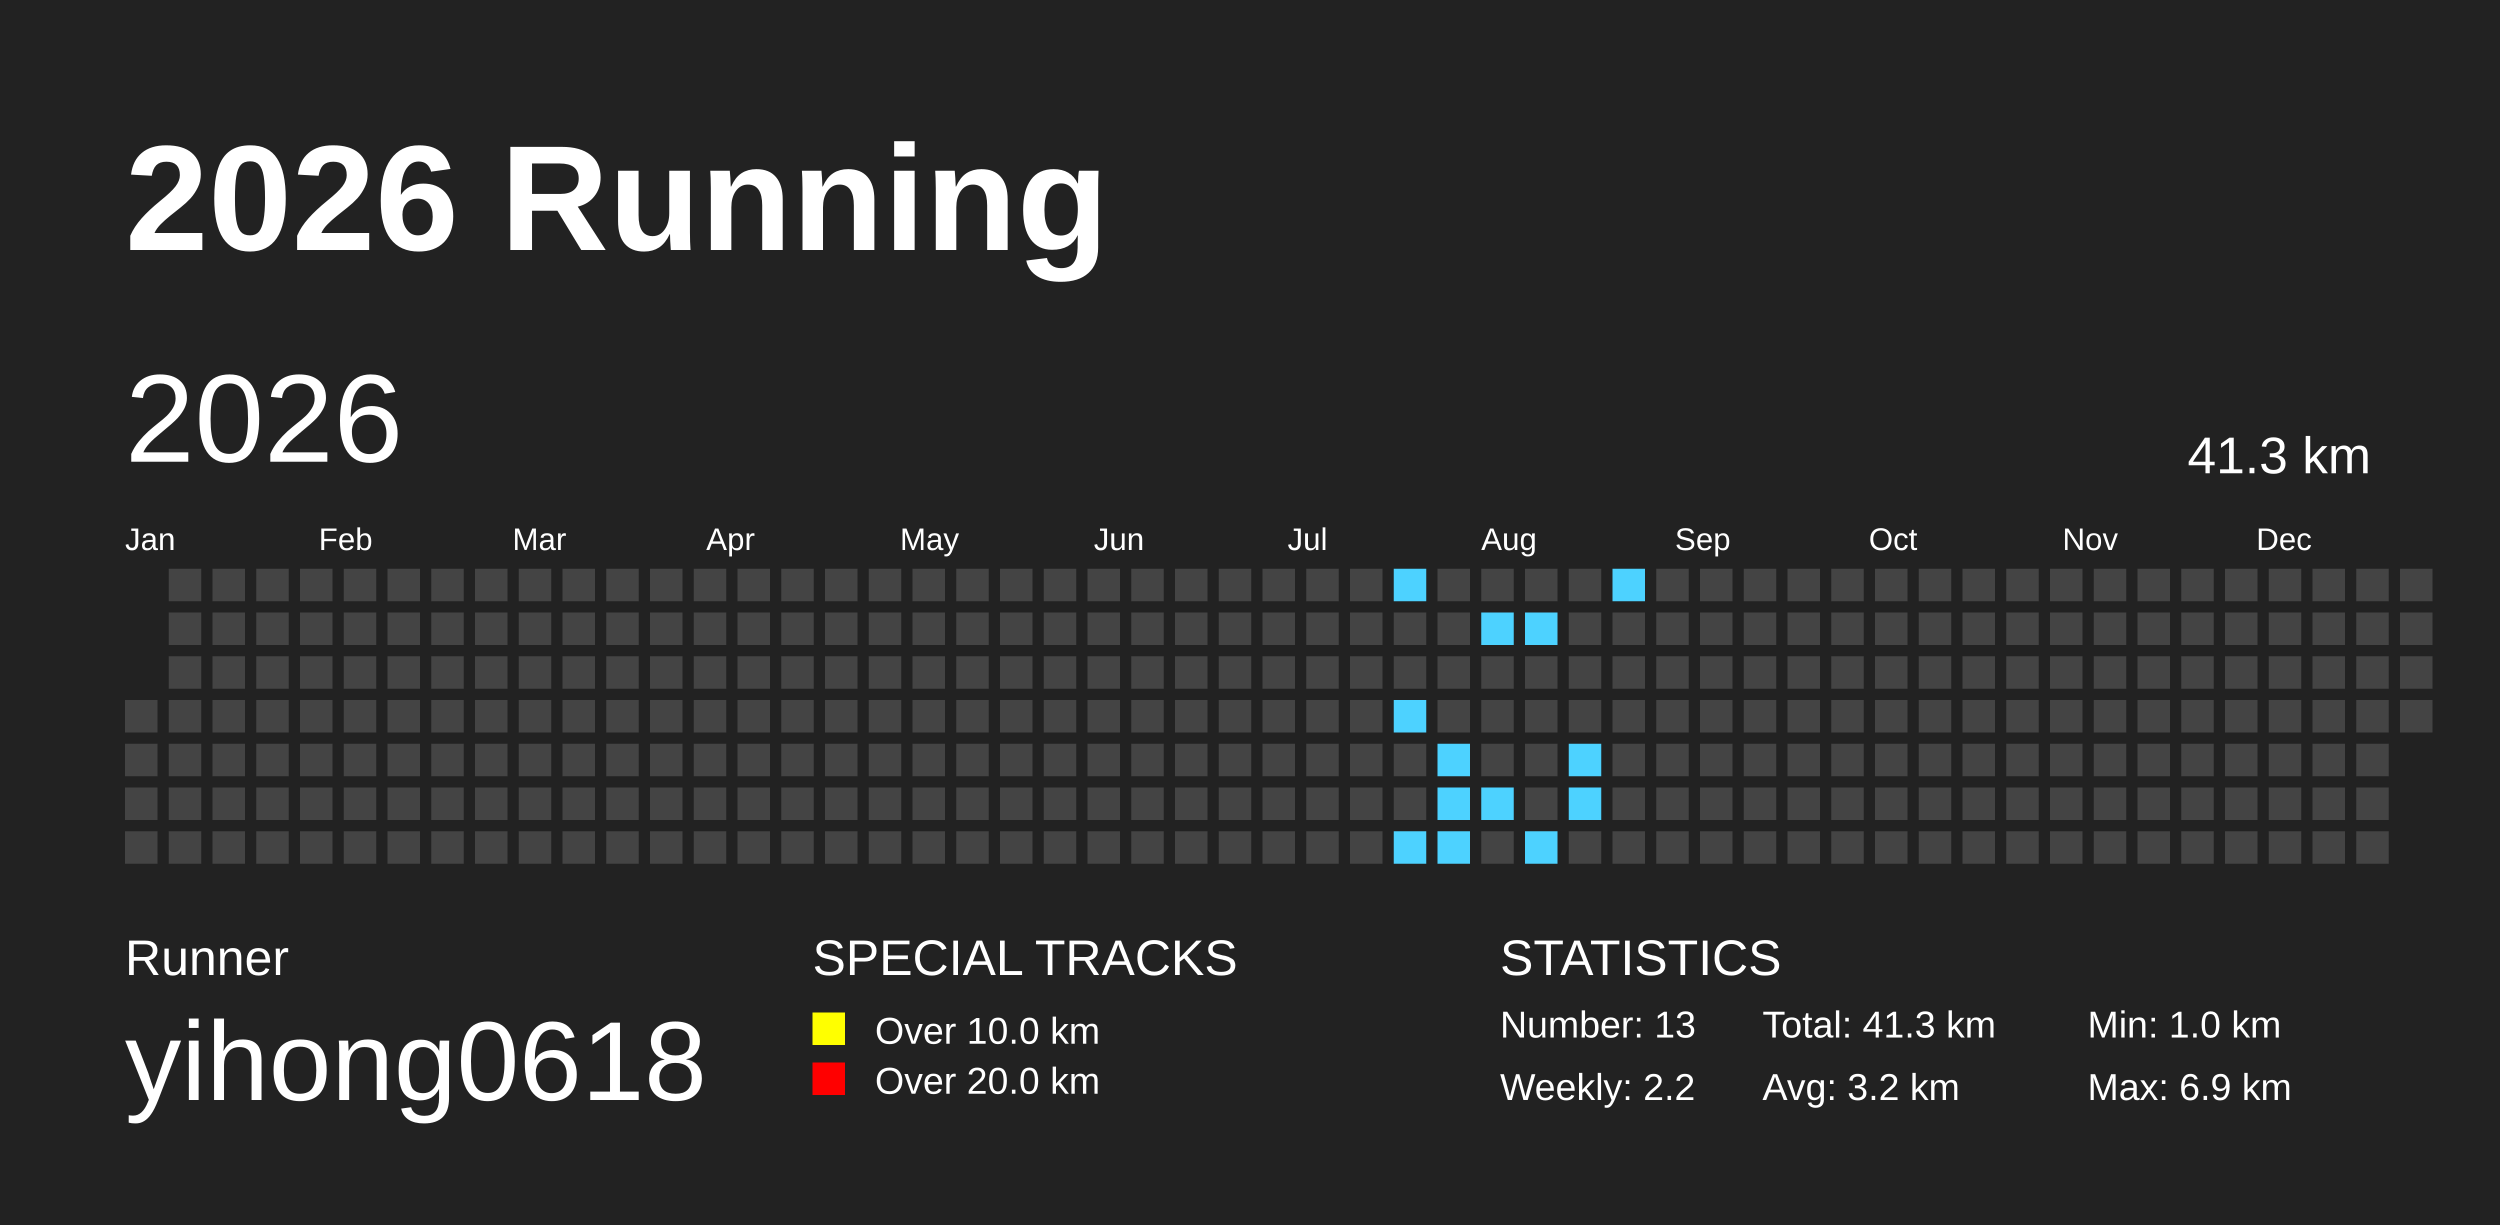
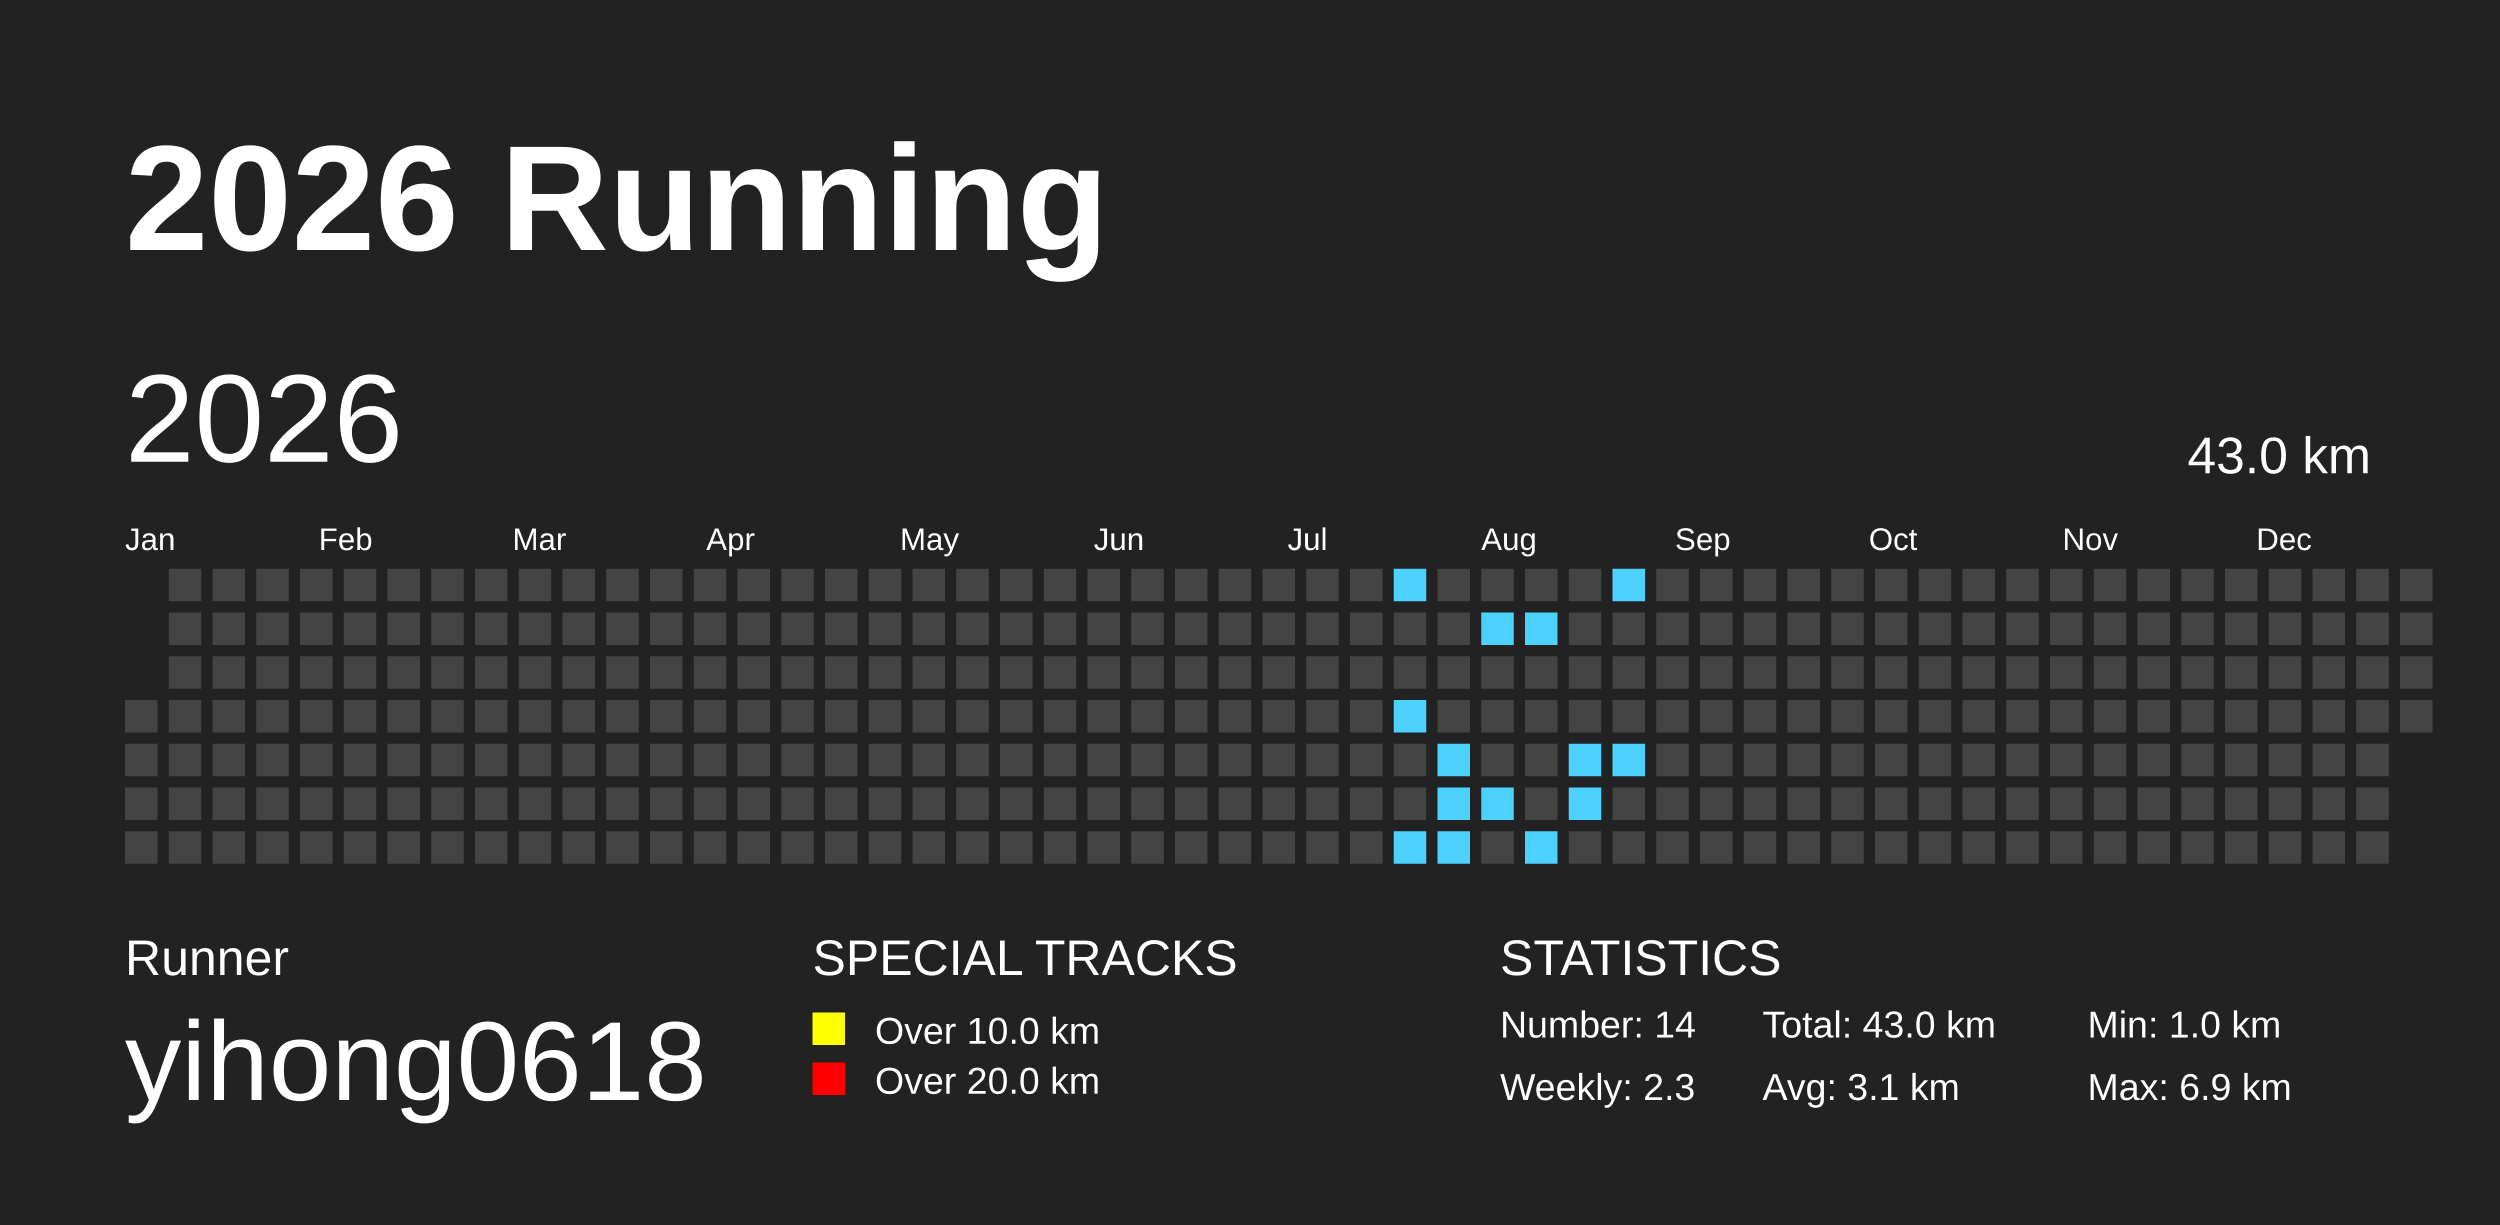
<svg xmlns="http://www.w3.org/2000/svg" baseProfile="full" height="98mm" version="1.1" viewBox="0,0,200,98" width="200mm">
  <defs />
  <rect fill="#222222" height="98" width="200" x="0" y="0" />
  <text fill="#FFFFFF" style="font-size:12px; font-family:Arial; font-weight:bold;" x="10" y="20">2026 Running</text>
  <text fill="#FFFFFF" style="font-size:4px; font-family:Arial" x="10" y="78">Runner</text>
  <text fill="#FFFFFF" style="font-size:9px; font-family:Arial" x="10" y="88">yihong0618</text>
  <text fill="#FFFFFF" style="font-size:4px; font-family:Arial" x="65" y="78">SPECIAL TRACKS</text>
  <rect fill="yellow" height="2.6" width="2.6" x="65" y="81" />
  <text fill="#FFFFFF" style="font-size:3px; font-family:Arial" x="70" y="83.5">Over 10.0 km</text>
  <rect fill="red" height="2.6" width="2.6" x="65" y="85" />
  <text fill="#FFFFFF" style="font-size:3px; font-family:Arial" x="70" y="87.5">Over 20.0 km</text>
  <text fill="#FFFFFF" style="font-size:4px; font-family:Arial" x="120" y="78">STATISTICS</text>
-   <text fill="#FFFFFF" style="font-size:3px; font-family:Arial" x="120" y="83">Number: 13</text>
-   <text fill="#FFFFFF" style="font-size:3px; font-family:Arial" x="120" y="88">Weekly: 2.2</text>
-   <text fill="#FFFFFF" style="font-size:3px; font-family:Arial" x="141" y="83">Total: 41.3 km</text>
-   <text fill="#FFFFFF" style="font-size:3px; font-family:Arial" x="141" y="88">Avg: 3.2 km</text>
+   <text fill="#FFFFFF" style="font-size:3px; font-family:Arial" x="120" y="83">Number: 14</text>
+   <text fill="#FFFFFF" style="font-size:3px; font-family:Arial" x="120" y="88">Weekly: 2.3</text>
+   <text fill="#FFFFFF" style="font-size:3px; font-family:Arial" x="141" y="83">Total: 43.0 km</text>
+   <text fill="#FFFFFF" style="font-size:3px; font-family:Arial" x="141" y="88">Avg: 3.1 km</text>
  <text fill="#FFFFFF" style="font-size:3px; font-family:Arial" x="167" y="83">Min: 1.0 km</text>
  <text fill="#FFFFFF" style="font-size:3px; font-family:Arial" x="167" y="88">Max: 6.9 km</text>
  <text dominant-baseline="hanging" fill="#FFFFFF" style="font-size:10.0px; font-family:Arial;" x="10" y="30">2026</text>
-   <text dominant-baseline="hanging" fill="#FFFFFF" style="font-size:4.125px; font-family:Arial;" x="175" y="35">41.3 km</text>
+   <text dominant-baseline="hanging" fill="#FFFFFF" style="font-size:4.125px; font-family:Arial;" x="175" y="35">43.0 km</text>
  <text fill="#FFFFFF" style="font-size:2.5px; font-family:Arial" x="10.0" y="44">Jan</text>
  <text fill="#FFFFFF" style="font-size:2.5px; font-family:Arial" x="25.5" y="44">Feb</text>
  <text fill="#FFFFFF" style="font-size:2.5px; font-family:Arial" x="41.0" y="44">Mar</text>
  <text fill="#FFFFFF" style="font-size:2.5px; font-family:Arial" x="56.5" y="44">Apr</text>
  <text fill="#FFFFFF" style="font-size:2.5px; font-family:Arial" x="72.0" y="44">May</text>
  <text fill="#FFFFFF" style="font-size:2.5px; font-family:Arial" x="87.5" y="44">Jun</text>
  <text fill="#FFFFFF" style="font-size:2.5px; font-family:Arial" x="103.0" y="44">Jul</text>
  <text fill="#FFFFFF" style="font-size:2.5px; font-family:Arial" x="118.5" y="44">Aug</text>
  <text fill="#FFFFFF" style="font-size:2.5px; font-family:Arial" x="134.0" y="44">Sep</text>
  <text fill="#FFFFFF" style="font-size:2.5px; font-family:Arial" x="149.5" y="44">Oct</text>
  <text fill="#FFFFFF" style="font-size:2.5px; font-family:Arial" x="165.0" y="44">Nov</text>
  <text fill="#FFFFFF" style="font-size:2.5px; font-family:Arial" x="180.5" y="44">Dec</text>
  <rect fill="#444444" height="2.6" width="2.6" x="10.0" y="56.0" />
  <rect fill="#444444" height="2.6" width="2.6" x="10.0" y="59.5" />
  <rect fill="#444444" height="2.6" width="2.6" x="10.0" y="63.0" />
  <rect fill="#444444" height="2.6" width="2.6" x="10.0" y="66.5" />
  <rect fill="#444444" height="2.6" width="2.6" x="13.5" y="45.5" />
  <rect fill="#444444" height="2.6" width="2.6" x="13.5" y="49.0" />
  <rect fill="#444444" height="2.6" width="2.6" x="13.5" y="52.5" />
  <rect fill="#444444" height="2.6" width="2.6" x="13.5" y="56.0" />
  <rect fill="#444444" height="2.6" width="2.6" x="13.5" y="59.5" />
  <rect fill="#444444" height="2.6" width="2.6" x="13.5" y="63.0" />
  <rect fill="#444444" height="2.6" width="2.6" x="13.5" y="66.5" />
  <rect fill="#444444" height="2.6" width="2.6" x="17.0" y="45.5" />
  <rect fill="#444444" height="2.6" width="2.6" x="17.0" y="49.0" />
  <rect fill="#444444" height="2.6" width="2.6" x="17.0" y="52.5" />
  <rect fill="#444444" height="2.6" width="2.6" x="17.0" y="56.0" />
  <rect fill="#444444" height="2.6" width="2.6" x="17.0" y="59.5" />
  <rect fill="#444444" height="2.6" width="2.6" x="17.0" y="63.0" />
  <rect fill="#444444" height="2.6" width="2.6" x="17.0" y="66.5" />
  <rect fill="#444444" height="2.6" width="2.6" x="20.5" y="45.5" />
  <rect fill="#444444" height="2.6" width="2.6" x="20.5" y="49.0" />
  <rect fill="#444444" height="2.6" width="2.6" x="20.5" y="52.5" />
  <rect fill="#444444" height="2.6" width="2.6" x="20.5" y="56.0" />
  <rect fill="#444444" height="2.6" width="2.6" x="20.5" y="59.5" />
  <rect fill="#444444" height="2.6" width="2.6" x="20.5" y="63.0" />
  <rect fill="#444444" height="2.6" width="2.6" x="20.5" y="66.5" />
  <rect fill="#444444" height="2.6" width="2.6" x="24.0" y="45.5" />
  <rect fill="#444444" height="2.6" width="2.6" x="24.0" y="49.0" />
  <rect fill="#444444" height="2.6" width="2.6" x="24.0" y="52.5" />
  <rect fill="#444444" height="2.6" width="2.6" x="24.0" y="56.0" />
  <rect fill="#444444" height="2.6" width="2.6" x="24.0" y="59.5" />
  <rect fill="#444444" height="2.6" width="2.6" x="24.0" y="63.0" />
  <rect fill="#444444" height="2.6" width="2.6" x="24.0" y="66.5" />
  <rect fill="#444444" height="2.6" width="2.6" x="27.5" y="45.5" />
  <rect fill="#444444" height="2.6" width="2.6" x="27.5" y="49.0" />
  <rect fill="#444444" height="2.6" width="2.6" x="27.5" y="52.5" />
  <rect fill="#444444" height="2.6" width="2.6" x="27.5" y="56.0" />
  <rect fill="#444444" height="2.6" width="2.6" x="27.5" y="59.5" />
  <rect fill="#444444" height="2.6" width="2.6" x="27.5" y="63.0" />
  <rect fill="#444444" height="2.6" width="2.6" x="27.5" y="66.5" />
  <rect fill="#444444" height="2.6" width="2.6" x="31.0" y="45.5" />
  <rect fill="#444444" height="2.6" width="2.6" x="31.0" y="49.0" />
  <rect fill="#444444" height="2.6" width="2.6" x="31.0" y="52.5" />
  <rect fill="#444444" height="2.6" width="2.6" x="31.0" y="56.0" />
  <rect fill="#444444" height="2.6" width="2.6" x="31.0" y="59.5" />
  <rect fill="#444444" height="2.6" width="2.6" x="31.0" y="63.0" />
  <rect fill="#444444" height="2.6" width="2.6" x="31.0" y="66.5" />
  <rect fill="#444444" height="2.6" width="2.6" x="34.5" y="45.5" />
  <rect fill="#444444" height="2.6" width="2.6" x="34.5" y="49.0" />
  <rect fill="#444444" height="2.6" width="2.6" x="34.5" y="52.5" />
  <rect fill="#444444" height="2.6" width="2.6" x="34.5" y="56.0" />
  <rect fill="#444444" height="2.6" width="2.6" x="34.5" y="59.5" />
  <rect fill="#444444" height="2.6" width="2.6" x="34.5" y="63.0" />
  <rect fill="#444444" height="2.6" width="2.6" x="34.5" y="66.5" />
  <rect fill="#444444" height="2.6" width="2.6" x="38.0" y="45.5" />
  <rect fill="#444444" height="2.6" width="2.6" x="38.0" y="49.0" />
  <rect fill="#444444" height="2.6" width="2.6" x="38.0" y="52.5" />
  <rect fill="#444444" height="2.6" width="2.6" x="38.0" y="56.0" />
  <rect fill="#444444" height="2.6" width="2.6" x="38.0" y="59.5" />
  <rect fill="#444444" height="2.6" width="2.6" x="38.0" y="63.0" />
  <rect fill="#444444" height="2.6" width="2.6" x="38.0" y="66.5" />
  <rect fill="#444444" height="2.6" width="2.6" x="41.5" y="45.5" />
  <rect fill="#444444" height="2.6" width="2.6" x="41.5" y="49.0" />
  <rect fill="#444444" height="2.6" width="2.6" x="41.5" y="52.5" />
  <rect fill="#444444" height="2.6" width="2.6" x="41.5" y="56.0" />
  <rect fill="#444444" height="2.6" width="2.6" x="41.5" y="59.5" />
  <rect fill="#444444" height="2.6" width="2.6" x="41.5" y="63.0" />
  <rect fill="#444444" height="2.6" width="2.6" x="41.5" y="66.5" />
  <rect fill="#444444" height="2.6" width="2.6" x="45.0" y="45.5" />
  <rect fill="#444444" height="2.6" width="2.6" x="45.0" y="49.0" />
  <rect fill="#444444" height="2.6" width="2.6" x="45.0" y="52.5" />
  <rect fill="#444444" height="2.6" width="2.6" x="45.0" y="56.0" />
  <rect fill="#444444" height="2.6" width="2.6" x="45.0" y="59.5" />
  <rect fill="#444444" height="2.6" width="2.6" x="45.0" y="63.0" />
  <rect fill="#444444" height="2.6" width="2.6" x="45.0" y="66.5" />
  <rect fill="#444444" height="2.6" width="2.6" x="48.5" y="45.5" />
  <rect fill="#444444" height="2.6" width="2.6" x="48.5" y="49.0" />
  <rect fill="#444444" height="2.6" width="2.6" x="48.5" y="52.5" />
  <rect fill="#444444" height="2.6" width="2.6" x="48.5" y="56.0" />
  <rect fill="#444444" height="2.6" width="2.6" x="48.5" y="59.5" />
  <rect fill="#444444" height="2.6" width="2.6" x="48.5" y="63.0" />
  <rect fill="#444444" height="2.6" width="2.6" x="48.5" y="66.5" />
  <rect fill="#444444" height="2.6" width="2.6" x="52.0" y="45.5" />
  <rect fill="#444444" height="2.6" width="2.6" x="52.0" y="49.0" />
  <rect fill="#444444" height="2.6" width="2.6" x="52.0" y="52.5" />
  <rect fill="#444444" height="2.6" width="2.6" x="52.0" y="56.0" />
  <rect fill="#444444" height="2.6" width="2.6" x="52.0" y="59.5" />
  <rect fill="#444444" height="2.6" width="2.6" x="52.0" y="63.0" />
  <rect fill="#444444" height="2.6" width="2.6" x="52.0" y="66.5" />
  <rect fill="#444444" height="2.6" width="2.6" x="55.5" y="45.5" />
  <rect fill="#444444" height="2.6" width="2.6" x="55.5" y="49.0" />
  <rect fill="#444444" height="2.6" width="2.6" x="55.5" y="52.5" />
  <rect fill="#444444" height="2.6" width="2.6" x="55.5" y="56.0" />
  <rect fill="#444444" height="2.6" width="2.6" x="55.5" y="59.5" />
  <rect fill="#444444" height="2.6" width="2.6" x="55.5" y="63.0" />
  <rect fill="#444444" height="2.6" width="2.6" x="55.5" y="66.5" />
  <rect fill="#444444" height="2.6" width="2.6" x="59.0" y="45.5" />
  <rect fill="#444444" height="2.6" width="2.6" x="59.0" y="49.0" />
  <rect fill="#444444" height="2.6" width="2.6" x="59.0" y="52.5" />
  <rect fill="#444444" height="2.6" width="2.6" x="59.0" y="56.0" />
  <rect fill="#444444" height="2.6" width="2.6" x="59.0" y="59.5" />
  <rect fill="#444444" height="2.6" width="2.6" x="59.0" y="63.0" />
  <rect fill="#444444" height="2.6" width="2.6" x="59.0" y="66.5" />
  <rect fill="#444444" height="2.6" width="2.6" x="62.5" y="45.5" />
  <rect fill="#444444" height="2.6" width="2.6" x="62.5" y="49.0" />
  <rect fill="#444444" height="2.6" width="2.6" x="62.5" y="52.5" />
  <rect fill="#444444" height="2.6" width="2.6" x="62.5" y="56.0" />
  <rect fill="#444444" height="2.6" width="2.6" x="62.5" y="59.5" />
  <rect fill="#444444" height="2.6" width="2.6" x="62.5" y="63.0" />
  <rect fill="#444444" height="2.6" width="2.6" x="62.5" y="66.5" />
  <rect fill="#444444" height="2.6" width="2.6" x="66.0" y="45.5" />
  <rect fill="#444444" height="2.6" width="2.6" x="66.0" y="49.0" />
  <rect fill="#444444" height="2.6" width="2.6" x="66.0" y="52.5" />
  <rect fill="#444444" height="2.6" width="2.6" x="66.0" y="56.0" />
  <rect fill="#444444" height="2.6" width="2.6" x="66.0" y="59.5" />
  <rect fill="#444444" height="2.6" width="2.6" x="66.0" y="63.0" />
  <rect fill="#444444" height="2.6" width="2.6" x="66.0" y="66.5" />
  <rect fill="#444444" height="2.6" width="2.6" x="69.5" y="45.5" />
  <rect fill="#444444" height="2.6" width="2.6" x="69.5" y="49.0" />
  <rect fill="#444444" height="2.6" width="2.6" x="69.5" y="52.5" />
  <rect fill="#444444" height="2.6" width="2.6" x="69.5" y="56.0" />
  <rect fill="#444444" height="2.6" width="2.6" x="69.5" y="59.5" />
  <rect fill="#444444" height="2.6" width="2.6" x="69.5" y="63.0" />
  <rect fill="#444444" height="2.6" width="2.6" x="69.5" y="66.5" />
  <rect fill="#444444" height="2.6" width="2.6" x="73.0" y="45.5" />
  <rect fill="#444444" height="2.6" width="2.6" x="73.0" y="49.0" />
  <rect fill="#444444" height="2.6" width="2.6" x="73.0" y="52.5" />
  <rect fill="#444444" height="2.6" width="2.6" x="73.0" y="56.0" />
  <rect fill="#444444" height="2.6" width="2.6" x="73.0" y="59.5" />
  <rect fill="#444444" height="2.6" width="2.6" x="73.0" y="63.0" />
  <rect fill="#444444" height="2.6" width="2.6" x="73.0" y="66.5" />
  <rect fill="#444444" height="2.6" width="2.6" x="76.5" y="45.5" />
  <rect fill="#444444" height="2.6" width="2.6" x="76.5" y="49.0" />
  <rect fill="#444444" height="2.6" width="2.6" x="76.5" y="52.5" />
  <rect fill="#444444" height="2.6" width="2.6" x="76.5" y="56.0" />
  <rect fill="#444444" height="2.6" width="2.6" x="76.5" y="59.5" />
  <rect fill="#444444" height="2.6" width="2.6" x="76.5" y="63.0" />
  <rect fill="#444444" height="2.6" width="2.6" x="76.5" y="66.5" />
  <rect fill="#444444" height="2.6" width="2.6" x="80.0" y="45.5" />
  <rect fill="#444444" height="2.6" width="2.6" x="80.0" y="49.0" />
  <rect fill="#444444" height="2.6" width="2.6" x="80.0" y="52.5" />
  <rect fill="#444444" height="2.6" width="2.6" x="80.0" y="56.0" />
  <rect fill="#444444" height="2.6" width="2.6" x="80.0" y="59.5" />
  <rect fill="#444444" height="2.6" width="2.6" x="80.0" y="63.0" />
  <rect fill="#444444" height="2.6" width="2.6" x="80.0" y="66.5" />
  <rect fill="#444444" height="2.6" width="2.6" x="83.5" y="45.5" />
  <rect fill="#444444" height="2.6" width="2.6" x="83.5" y="49.0" />
  <rect fill="#444444" height="2.6" width="2.6" x="83.5" y="52.5" />
  <rect fill="#444444" height="2.6" width="2.6" x="83.5" y="56.0" />
  <rect fill="#444444" height="2.6" width="2.6" x="83.5" y="59.5" />
  <rect fill="#444444" height="2.6" width="2.6" x="83.5" y="63.0" />
  <rect fill="#444444" height="2.6" width="2.6" x="83.5" y="66.5" />
  <rect fill="#444444" height="2.6" width="2.6" x="87.0" y="45.5" />
  <rect fill="#444444" height="2.6" width="2.6" x="87.0" y="49.0" />
  <rect fill="#444444" height="2.6" width="2.6" x="87.0" y="52.5" />
  <rect fill="#444444" height="2.6" width="2.6" x="87.0" y="56.0" />
  <rect fill="#444444" height="2.6" width="2.6" x="87.0" y="59.5" />
  <rect fill="#444444" height="2.6" width="2.6" x="87.0" y="63.0" />
  <rect fill="#444444" height="2.6" width="2.6" x="87.0" y="66.5" />
  <rect fill="#444444" height="2.6" width="2.6" x="90.5" y="45.5" />
  <rect fill="#444444" height="2.6" width="2.6" x="90.5" y="49.0" />
  <rect fill="#444444" height="2.6" width="2.6" x="90.5" y="52.5" />
  <rect fill="#444444" height="2.6" width="2.6" x="90.5" y="56.0" />
  <rect fill="#444444" height="2.6" width="2.6" x="90.5" y="59.5" />
  <rect fill="#444444" height="2.6" width="2.6" x="90.5" y="63.0" />
  <rect fill="#444444" height="2.6" width="2.6" x="90.5" y="66.5" />
  <rect fill="#444444" height="2.6" width="2.6" x="94.0" y="45.5" />
  <rect fill="#444444" height="2.6" width="2.6" x="94.0" y="49.0" />
  <rect fill="#444444" height="2.6" width="2.6" x="94.0" y="52.5" />
  <rect fill="#444444" height="2.6" width="2.6" x="94.0" y="56.0" />
  <rect fill="#444444" height="2.6" width="2.6" x="94.0" y="59.5" />
  <rect fill="#444444" height="2.6" width="2.6" x="94.0" y="63.0" />
  <rect fill="#444444" height="2.6" width="2.6" x="94.0" y="66.5" />
  <rect fill="#444444" height="2.6" width="2.6" x="97.5" y="45.5" />
  <rect fill="#444444" height="2.6" width="2.6" x="97.5" y="49.0" />
  <rect fill="#444444" height="2.6" width="2.6" x="97.5" y="52.5" />
  <rect fill="#444444" height="2.6" width="2.6" x="97.5" y="56.0" />
  <rect fill="#444444" height="2.6" width="2.6" x="97.5" y="59.5" />
  <rect fill="#444444" height="2.6" width="2.6" x="97.5" y="63.0" />
  <rect fill="#444444" height="2.6" width="2.6" x="97.5" y="66.5" />
  <rect fill="#444444" height="2.6" width="2.6" x="101.0" y="45.5" />
  <rect fill="#444444" height="2.6" width="2.6" x="101.0" y="49.0" />
  <rect fill="#444444" height="2.6" width="2.6" x="101.0" y="52.5" />
  <rect fill="#444444" height="2.6" width="2.6" x="101.0" y="56.0" />
  <rect fill="#444444" height="2.6" width="2.6" x="101.0" y="59.5" />
  <rect fill="#444444" height="2.6" width="2.6" x="101.0" y="63.0" />
  <rect fill="#444444" height="2.6" width="2.6" x="101.0" y="66.5" />
  <rect fill="#444444" height="2.6" width="2.6" x="104.5" y="45.5" />
  <rect fill="#444444" height="2.6" width="2.6" x="104.5" y="49.0" />
  <rect fill="#444444" height="2.6" width="2.6" x="104.5" y="52.5" />
  <rect fill="#444444" height="2.6" width="2.6" x="104.5" y="56.0" />
  <rect fill="#444444" height="2.6" width="2.6" x="104.5" y="59.5" />
  <rect fill="#444444" height="2.6" width="2.6" x="104.5" y="63.0" />
  <rect fill="#444444" height="2.6" width="2.6" x="104.5" y="66.5" />
  <rect fill="#444444" height="2.6" width="2.6" x="108.0" y="45.5" />
  <rect fill="#444444" height="2.6" width="2.6" x="108.0" y="49.0" />
  <rect fill="#444444" height="2.6" width="2.6" x="108.0" y="52.5" />
  <rect fill="#444444" height="2.6" width="2.6" x="108.0" y="56.0" />
  <rect fill="#444444" height="2.6" width="2.6" x="108.0" y="59.5" />
  <rect fill="#444444" height="2.6" width="2.6" x="108.0" y="63.0" />
  <rect fill="#444444" height="2.6" width="2.6" x="108.0" y="66.5" />
  <rect fill="#4DD2FF" height="2.6" width="2.6" x="111.5" y="45.5" />
  <rect fill="#444444" height="2.6" width="2.6" x="111.5" y="49.0" />
  <rect fill="#444444" height="2.6" width="2.6" x="111.5" y="52.5" />
  <rect fill="#4DD2FF" height="2.6" width="2.6" x="111.5" y="56.0" />
  <rect fill="#444444" height="2.6" width="2.6" x="111.5" y="59.5" />
  <rect fill="#444444" height="2.6" width="2.6" x="111.5" y="63.0" />
  <rect fill="#4DD2FF" height="2.6" width="2.6" x="111.5" y="66.5" />
  <rect fill="#444444" height="2.6" width="2.6" x="115.0" y="45.5" />
  <rect fill="#444444" height="2.6" width="2.6" x="115.0" y="49.0" />
  <rect fill="#444444" height="2.6" width="2.6" x="115.0" y="52.5" />
  <rect fill="#444444" height="2.6" width="2.6" x="115.0" y="56.0" />
  <rect fill="#4DD2FF" height="2.6" width="2.6" x="115.0" y="59.5" />
  <rect fill="#4DD2FF" height="2.6" width="2.6" x="115.0" y="63.0" />
  <rect fill="#4DD2FF" height="2.6" width="2.6" x="115.0" y="66.5" />
  <rect fill="#444444" height="2.6" width="2.6" x="118.5" y="45.5" />
  <rect fill="#4DD2FF" height="2.6" width="2.6" x="118.5" y="49.0" />
  <rect fill="#444444" height="2.6" width="2.6" x="118.5" y="52.5" />
  <rect fill="#444444" height="2.6" width="2.6" x="118.5" y="56.0" />
  <rect fill="#444444" height="2.6" width="2.6" x="118.5" y="59.5" />
  <rect fill="#4DD2FF" height="2.6" width="2.6" x="118.5" y="63.0" />
  <rect fill="#444444" height="2.6" width="2.6" x="118.5" y="66.5" />
  <rect fill="#444444" height="2.6" width="2.6" x="122.0" y="45.5" />
  <rect fill="#4DD2FF" height="2.6" width="2.6" x="122.0" y="49.0" />
  <rect fill="#444444" height="2.6" width="2.6" x="122.0" y="52.5" />
  <rect fill="#444444" height="2.6" width="2.6" x="122.0" y="56.0" />
  <rect fill="#444444" height="2.6" width="2.6" x="122.0" y="59.5" />
  <rect fill="#444444" height="2.6" width="2.6" x="122.0" y="63.0" />
  <rect fill="#4DD2FF" height="2.6" width="2.6" x="122.0" y="66.5" />
  <rect fill="#444444" height="2.6" width="2.6" x="125.5" y="45.5" />
  <rect fill="#444444" height="2.6" width="2.6" x="125.5" y="49.0" />
  <rect fill="#444444" height="2.6" width="2.6" x="125.5" y="52.5" />
  <rect fill="#444444" height="2.6" width="2.6" x="125.5" y="56.0" />
  <rect fill="#4DD2FF" height="2.6" width="2.6" x="125.5" y="59.5" />
  <rect fill="#4DD2FF" height="2.6" width="2.6" x="125.5" y="63.0" />
  <rect fill="#444444" height="2.6" width="2.6" x="125.5" y="66.5" />
  <rect fill="#4DD2FF" height="2.6" width="2.6" x="129.0" y="45.5" />
  <rect fill="#444444" height="2.6" width="2.6" x="129.0" y="49.0" />
  <rect fill="#444444" height="2.6" width="2.6" x="129.0" y="52.5" />
  <rect fill="#444444" height="2.6" width="2.6" x="129.0" y="56.0" />
-   <rect fill="#444444" height="2.6" width="2.6" x="129.0" y="59.5" />
+   <rect fill="#4DD2FF" height="2.6" width="2.6" x="129.0" y="59.5" />
  <rect fill="#444444" height="2.6" width="2.6" x="129.0" y="63.0" />
  <rect fill="#444444" height="2.6" width="2.6" x="129.0" y="66.5" />
  <rect fill="#444444" height="2.6" width="2.6" x="132.5" y="45.5" />
  <rect fill="#444444" height="2.6" width="2.6" x="132.5" y="49.0" />
  <rect fill="#444444" height="2.6" width="2.6" x="132.5" y="52.5" />
  <rect fill="#444444" height="2.6" width="2.6" x="132.5" y="56.0" />
  <rect fill="#444444" height="2.6" width="2.6" x="132.5" y="59.5" />
  <rect fill="#444444" height="2.6" width="2.6" x="132.5" y="63.0" />
  <rect fill="#444444" height="2.6" width="2.6" x="132.5" y="66.5" />
  <rect fill="#444444" height="2.6" width="2.6" x="136.0" y="45.5" />
  <rect fill="#444444" height="2.6" width="2.6" x="136.0" y="49.0" />
  <rect fill="#444444" height="2.6" width="2.6" x="136.0" y="52.5" />
  <rect fill="#444444" height="2.6" width="2.6" x="136.0" y="56.0" />
  <rect fill="#444444" height="2.6" width="2.6" x="136.0" y="59.5" />
  <rect fill="#444444" height="2.6" width="2.6" x="136.0" y="63.0" />
  <rect fill="#444444" height="2.6" width="2.6" x="136.0" y="66.5" />
  <rect fill="#444444" height="2.6" width="2.6" x="139.5" y="45.5" />
  <rect fill="#444444" height="2.6" width="2.6" x="139.5" y="49.0" />
  <rect fill="#444444" height="2.6" width="2.6" x="139.5" y="52.5" />
  <rect fill="#444444" height="2.6" width="2.6" x="139.5" y="56.0" />
  <rect fill="#444444" height="2.6" width="2.6" x="139.5" y="59.5" />
  <rect fill="#444444" height="2.6" width="2.6" x="139.5" y="63.0" />
  <rect fill="#444444" height="2.6" width="2.6" x="139.5" y="66.5" />
  <rect fill="#444444" height="2.6" width="2.6" x="143.0" y="45.5" />
  <rect fill="#444444" height="2.6" width="2.6" x="143.0" y="49.0" />
  <rect fill="#444444" height="2.6" width="2.6" x="143.0" y="52.5" />
  <rect fill="#444444" height="2.6" width="2.6" x="143.0" y="56.0" />
  <rect fill="#444444" height="2.6" width="2.6" x="143.0" y="59.5" />
  <rect fill="#444444" height="2.6" width="2.6" x="143.0" y="63.0" />
  <rect fill="#444444" height="2.6" width="2.6" x="143.0" y="66.5" />
  <rect fill="#444444" height="2.6" width="2.6" x="146.5" y="45.5" />
  <rect fill="#444444" height="2.6" width="2.6" x="146.5" y="49.0" />
  <rect fill="#444444" height="2.6" width="2.6" x="146.5" y="52.5" />
  <rect fill="#444444" height="2.6" width="2.6" x="146.5" y="56.0" />
  <rect fill="#444444" height="2.6" width="2.6" x="146.5" y="59.5" />
  <rect fill="#444444" height="2.6" width="2.6" x="146.5" y="63.0" />
  <rect fill="#444444" height="2.6" width="2.6" x="146.5" y="66.5" />
  <rect fill="#444444" height="2.6" width="2.6" x="150.0" y="45.5" />
  <rect fill="#444444" height="2.6" width="2.6" x="150.0" y="49.0" />
  <rect fill="#444444" height="2.6" width="2.6" x="150.0" y="52.5" />
  <rect fill="#444444" height="2.6" width="2.6" x="150.0" y="56.0" />
  <rect fill="#444444" height="2.6" width="2.6" x="150.0" y="59.5" />
  <rect fill="#444444" height="2.6" width="2.6" x="150.0" y="63.0" />
  <rect fill="#444444" height="2.6" width="2.6" x="150.0" y="66.5" />
  <rect fill="#444444" height="2.6" width="2.6" x="153.5" y="45.5" />
  <rect fill="#444444" height="2.6" width="2.6" x="153.5" y="49.0" />
  <rect fill="#444444" height="2.6" width="2.6" x="153.5" y="52.5" />
  <rect fill="#444444" height="2.6" width="2.6" x="153.5" y="56.0" />
  <rect fill="#444444" height="2.6" width="2.6" x="153.5" y="59.5" />
  <rect fill="#444444" height="2.6" width="2.6" x="153.5" y="63.0" />
  <rect fill="#444444" height="2.6" width="2.6" x="153.5" y="66.5" />
  <rect fill="#444444" height="2.6" width="2.6" x="157.0" y="45.5" />
  <rect fill="#444444" height="2.6" width="2.6" x="157.0" y="49.0" />
  <rect fill="#444444" height="2.6" width="2.6" x="157.0" y="52.5" />
  <rect fill="#444444" height="2.6" width="2.6" x="157.0" y="56.0" />
  <rect fill="#444444" height="2.6" width="2.6" x="157.0" y="59.5" />
  <rect fill="#444444" height="2.6" width="2.6" x="157.0" y="63.0" />
  <rect fill="#444444" height="2.6" width="2.6" x="157.0" y="66.5" />
  <rect fill="#444444" height="2.6" width="2.6" x="160.5" y="45.5" />
  <rect fill="#444444" height="2.6" width="2.6" x="160.5" y="49.0" />
  <rect fill="#444444" height="2.6" width="2.6" x="160.5" y="52.5" />
  <rect fill="#444444" height="2.6" width="2.6" x="160.5" y="56.0" />
  <rect fill="#444444" height="2.6" width="2.6" x="160.5" y="59.5" />
  <rect fill="#444444" height="2.6" width="2.6" x="160.5" y="63.0" />
  <rect fill="#444444" height="2.6" width="2.6" x="160.5" y="66.5" />
  <rect fill="#444444" height="2.6" width="2.6" x="164.0" y="45.5" />
  <rect fill="#444444" height="2.6" width="2.6" x="164.0" y="49.0" />
  <rect fill="#444444" height="2.6" width="2.6" x="164.0" y="52.5" />
  <rect fill="#444444" height="2.6" width="2.6" x="164.0" y="56.0" />
  <rect fill="#444444" height="2.6" width="2.6" x="164.0" y="59.5" />
  <rect fill="#444444" height="2.6" width="2.6" x="164.0" y="63.0" />
  <rect fill="#444444" height="2.6" width="2.6" x="164.0" y="66.5" />
  <rect fill="#444444" height="2.6" width="2.6" x="167.5" y="45.5" />
  <rect fill="#444444" height="2.6" width="2.6" x="167.5" y="49.0" />
  <rect fill="#444444" height="2.6" width="2.6" x="167.5" y="52.5" />
  <rect fill="#444444" height="2.6" width="2.6" x="167.5" y="56.0" />
  <rect fill="#444444" height="2.6" width="2.6" x="167.5" y="59.5" />
  <rect fill="#444444" height="2.6" width="2.6" x="167.5" y="63.0" />
  <rect fill="#444444" height="2.6" width="2.6" x="167.5" y="66.5" />
  <rect fill="#444444" height="2.6" width="2.6" x="171.0" y="45.5" />
  <rect fill="#444444" height="2.6" width="2.6" x="171.0" y="49.0" />
  <rect fill="#444444" height="2.6" width="2.6" x="171.0" y="52.5" />
  <rect fill="#444444" height="2.6" width="2.6" x="171.0" y="56.0" />
  <rect fill="#444444" height="2.6" width="2.6" x="171.0" y="59.5" />
  <rect fill="#444444" height="2.6" width="2.6" x="171.0" y="63.0" />
  <rect fill="#444444" height="2.6" width="2.6" x="171.0" y="66.5" />
  <rect fill="#444444" height="2.6" width="2.6" x="174.5" y="45.5" />
  <rect fill="#444444" height="2.6" width="2.6" x="174.5" y="49.0" />
  <rect fill="#444444" height="2.6" width="2.6" x="174.5" y="52.5" />
  <rect fill="#444444" height="2.6" width="2.6" x="174.5" y="56.0" />
  <rect fill="#444444" height="2.6" width="2.6" x="174.5" y="59.5" />
  <rect fill="#444444" height="2.6" width="2.6" x="174.5" y="63.0" />
  <rect fill="#444444" height="2.6" width="2.6" x="174.5" y="66.5" />
  <rect fill="#444444" height="2.6" width="2.6" x="178.0" y="45.5" />
  <rect fill="#444444" height="2.6" width="2.6" x="178.0" y="49.0" />
  <rect fill="#444444" height="2.6" width="2.6" x="178.0" y="52.5" />
  <rect fill="#444444" height="2.6" width="2.6" x="178.0" y="56.0" />
  <rect fill="#444444" height="2.6" width="2.6" x="178.0" y="59.5" />
  <rect fill="#444444" height="2.6" width="2.6" x="178.0" y="63.0" />
  <rect fill="#444444" height="2.6" width="2.6" x="178.0" y="66.5" />
  <rect fill="#444444" height="2.6" width="2.6" x="181.5" y="45.5" />
  <rect fill="#444444" height="2.6" width="2.6" x="181.5" y="49.0" />
  <rect fill="#444444" height="2.6" width="2.6" x="181.5" y="52.5" />
  <rect fill="#444444" height="2.6" width="2.6" x="181.5" y="56.0" />
  <rect fill="#444444" height="2.6" width="2.6" x="181.5" y="59.5" />
  <rect fill="#444444" height="2.6" width="2.6" x="181.5" y="63.0" />
  <rect fill="#444444" height="2.6" width="2.6" x="181.5" y="66.5" />
  <rect fill="#444444" height="2.6" width="2.6" x="185.0" y="45.5" />
  <rect fill="#444444" height="2.6" width="2.6" x="185.0" y="49.0" />
  <rect fill="#444444" height="2.6" width="2.6" x="185.0" y="52.5" />
  <rect fill="#444444" height="2.6" width="2.6" x="185.0" y="56.0" />
  <rect fill="#444444" height="2.6" width="2.6" x="185.0" y="59.5" />
  <rect fill="#444444" height="2.6" width="2.6" x="185.0" y="63.0" />
  <rect fill="#444444" height="2.6" width="2.6" x="185.0" y="66.5" />
  <rect fill="#444444" height="2.6" width="2.6" x="188.5" y="45.5" />
  <rect fill="#444444" height="2.6" width="2.6" x="188.5" y="49.0" />
  <rect fill="#444444" height="2.6" width="2.6" x="188.5" y="52.5" />
  <rect fill="#444444" height="2.6" width="2.6" x="188.5" y="56.0" />
  <rect fill="#444444" height="2.6" width="2.6" x="188.5" y="59.5" />
  <rect fill="#444444" height="2.6" width="2.6" x="188.5" y="63.0" />
  <rect fill="#444444" height="2.6" width="2.6" x="188.5" y="66.5" />
  <rect fill="#444444" height="2.6" width="2.6" x="192.0" y="45.5" />
  <rect fill="#444444" height="2.6" width="2.6" x="192.0" y="49.0" />
  <rect fill="#444444" height="2.6" width="2.6" x="192.0" y="52.5" />
  <rect fill="#444444" height="2.6" width="2.6" x="192.0" y="56.0" />
</svg>
